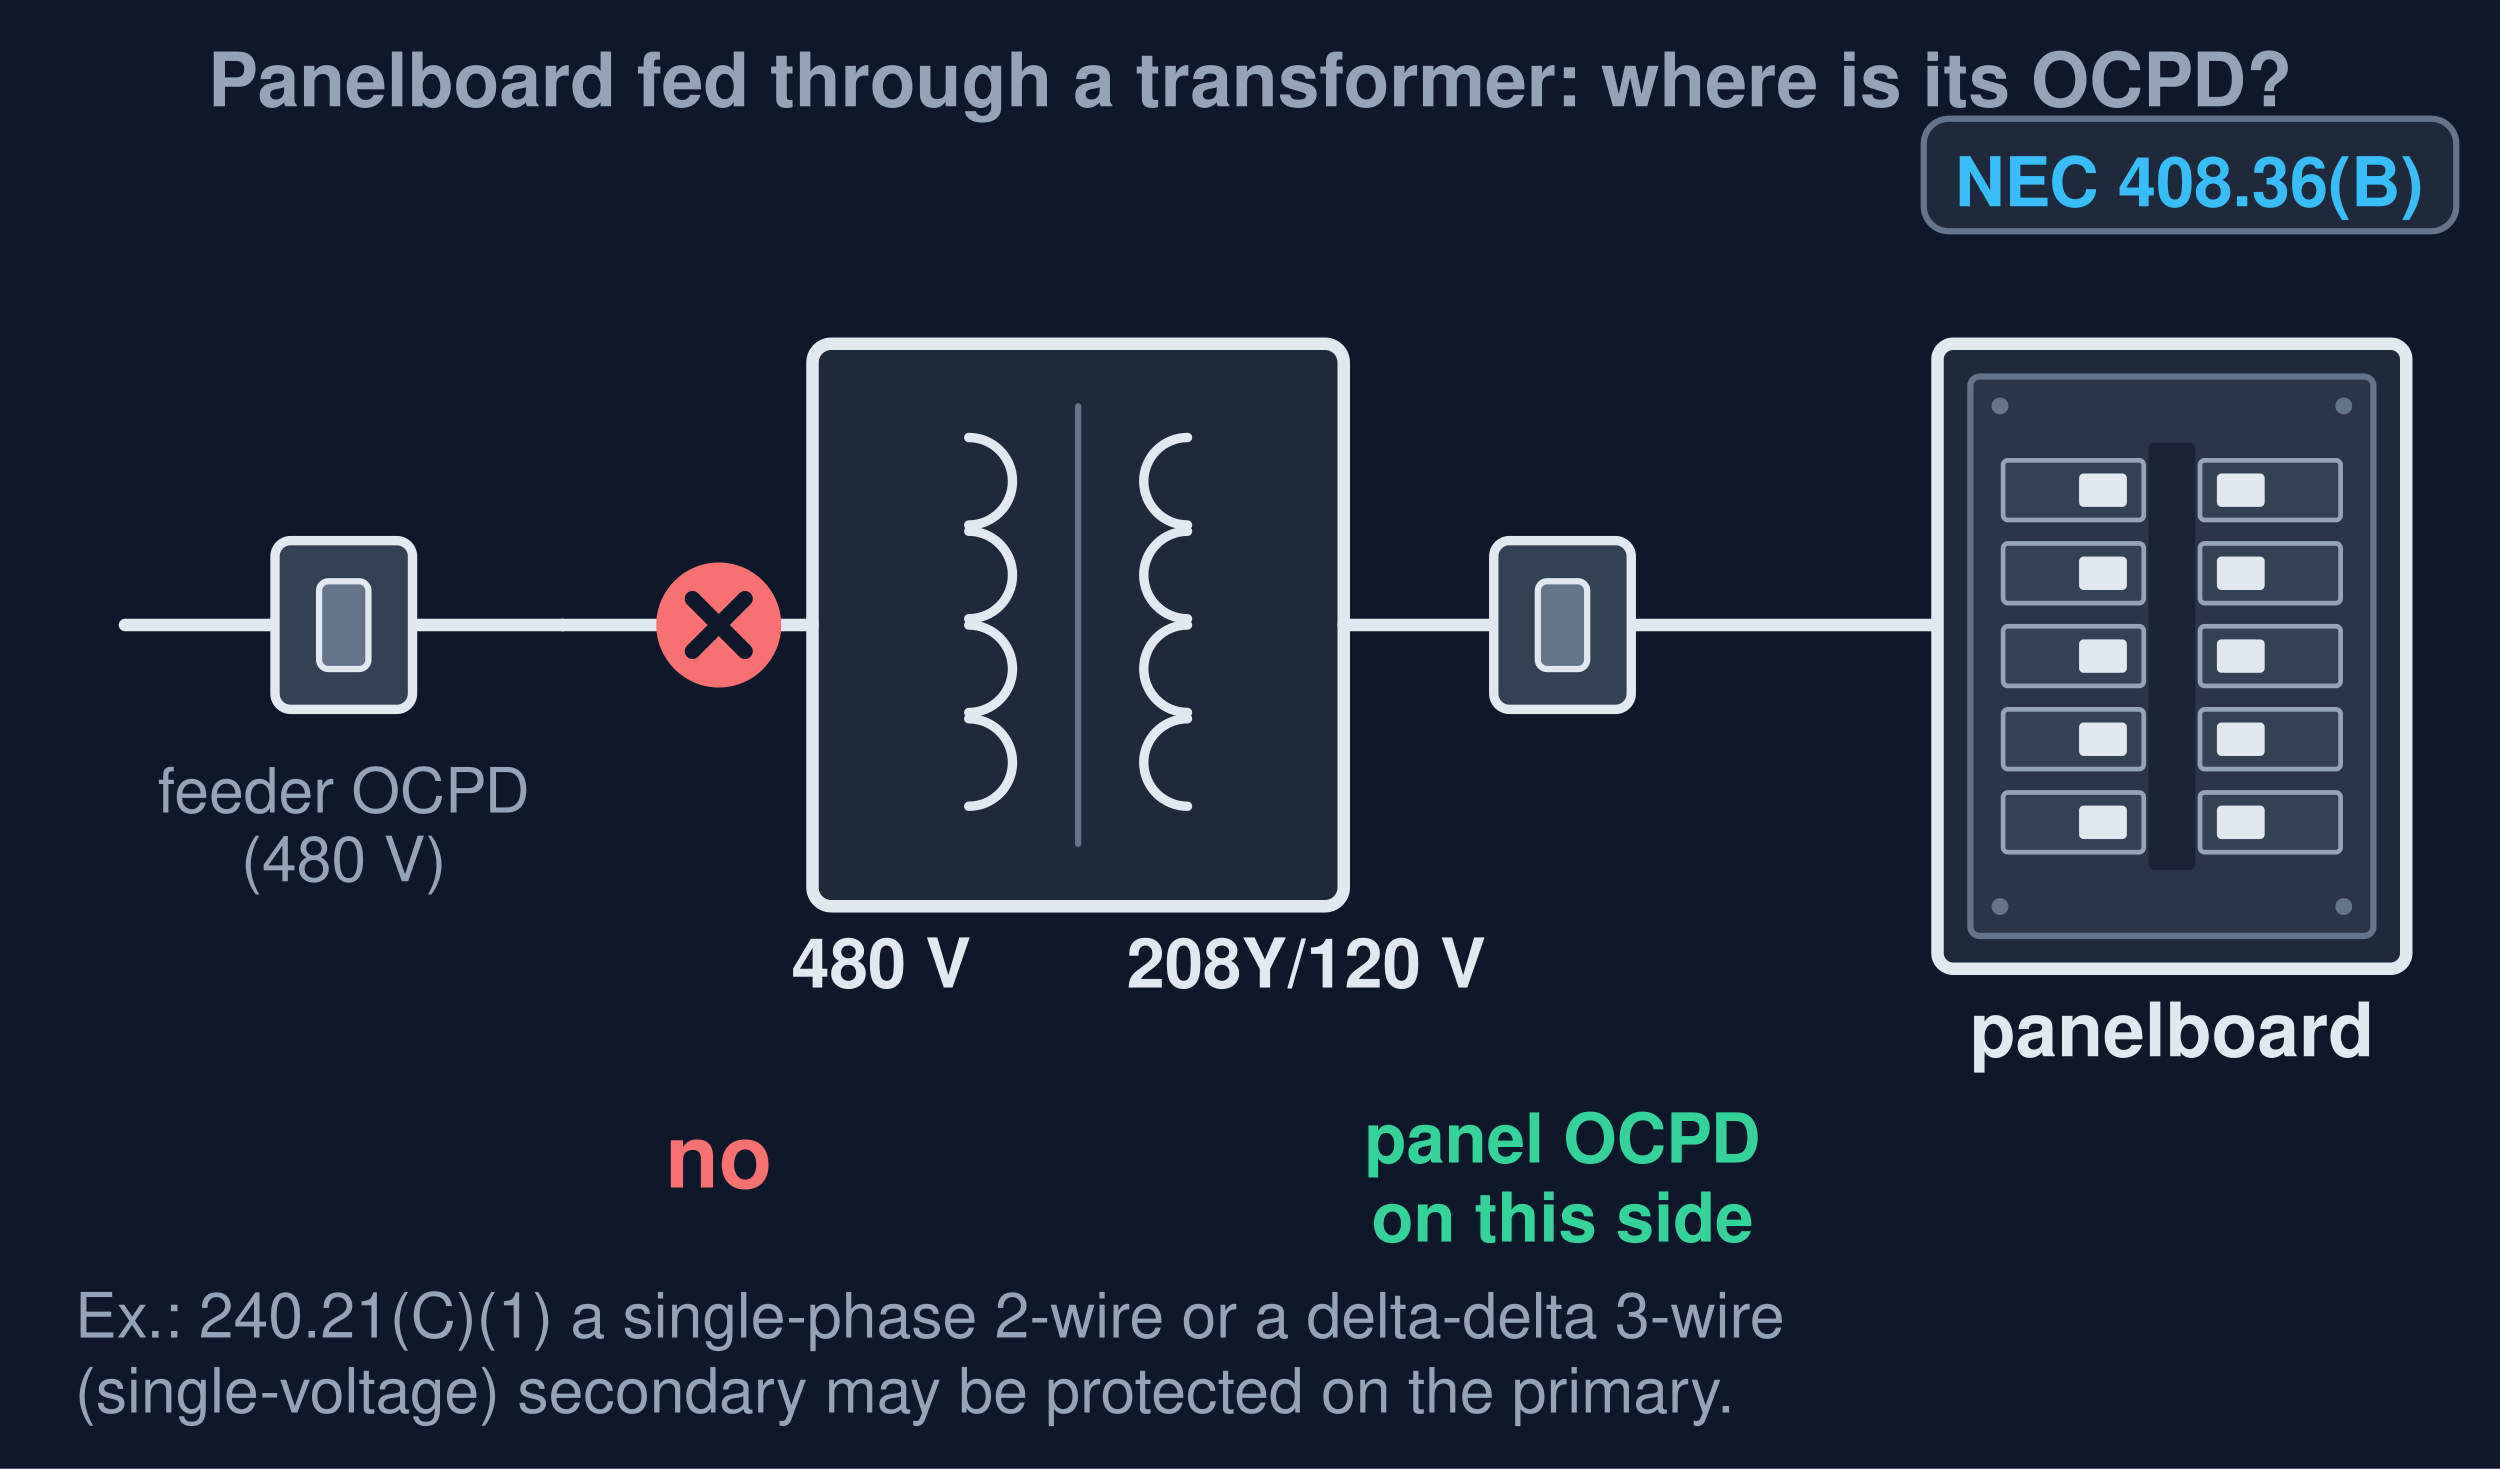
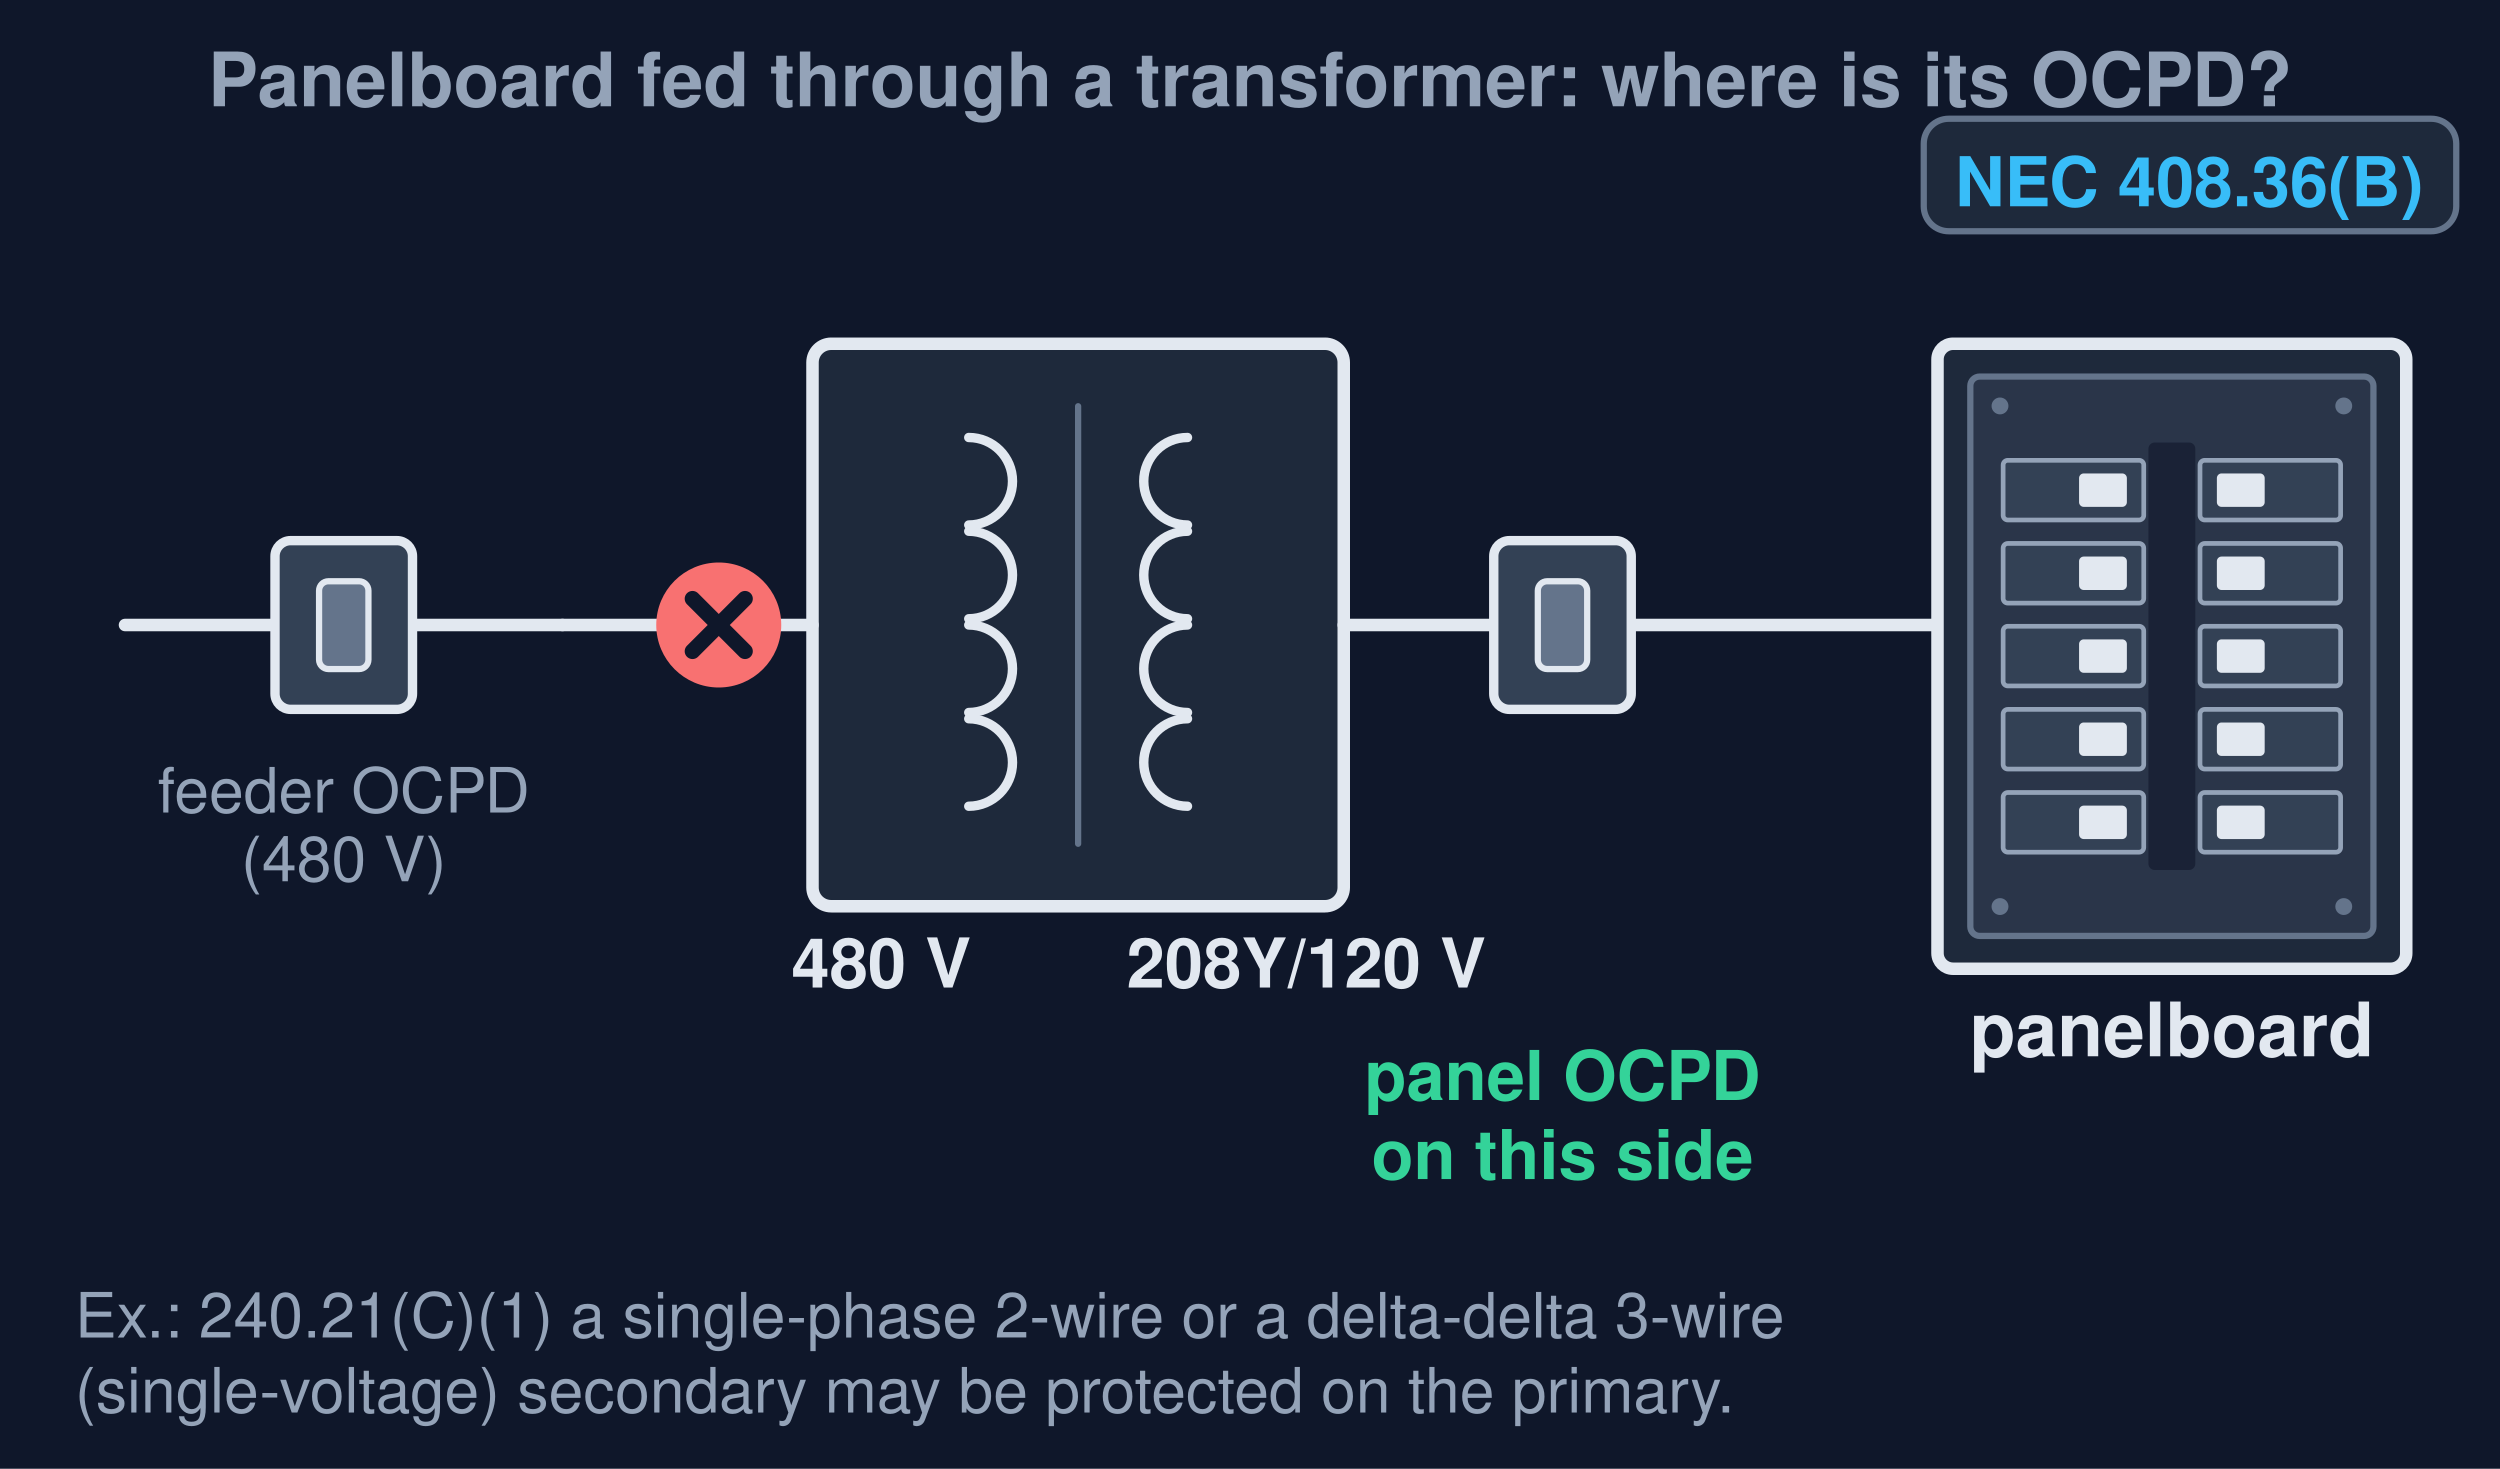
<svg xmlns="http://www.w3.org/2000/svg" width="800" height="470" viewBox="0 0 800 470">
  <rect x="0.0" y="0.0" width="800.0" height="470.0" rx="0" fill="#0f172a" fill-opacity="1.0" stroke="none" stroke-width="2" />
  <text x="400.0" y="34.0" font-family="Helvetica, Arial, sans-serif" font-size="24" font-weight="bold" fill="#94a3b8" text-anchor="middle">Panelboard fed through a transformer: where is its OCPD?</text>
  <line x1="40.0" y1="200.0" x2="180.0" y2="200.0" stroke="#e2e8f0" stroke-width="4" stroke-linecap="round" stroke-opacity="1.0" />
  <rect x="88.0" y="173.0" width="44.0" height="54.0" rx="5" fill="#334155" fill-opacity="1.0" stroke="#e2e8f0" stroke-width="3" />
  <rect x="102.1" y="186.0" width="15.8" height="28.1" rx="3" fill="#64748b" fill-opacity="1.0" stroke="#e2e8f0" stroke-width="2" />
  <text x="110.0" y="260.0" font-family="Helvetica, Arial, sans-serif" font-size="20" fill="#94a3b8" text-anchor="middle">feeder OCPD</text>
  <text x="110.0" y="282.0" font-family="Helvetica, Arial, sans-serif" font-size="20" fill="#94a3b8" text-anchor="middle">(480 V)</text>
  <line x1="180.0" y1="200.0" x2="230.0" y2="200.0" stroke="#e2e8f0" stroke-width="4" stroke-linecap="round" stroke-opacity="1.0" />
  <rect x="260.0" y="110.0" width="170.0" height="180.0" rx="6" fill="#1e293b" fill-opacity="1.0" stroke="#e2e8f0" stroke-width="4" />
  <path d="M 310 140 a 14 14 0 0 1 0 28" fill="none" stroke="#e2e8f0" stroke-width="3" stroke-linecap="round" stroke-linejoin="round" />
  <path d="M 380 140 a 14 14 0 0 0 0 28" fill="none" stroke="#e2e8f0" stroke-width="3" stroke-linecap="round" stroke-linejoin="round" />
  <path d="M 310 170 a 14 14 0 0 1 0 28" fill="none" stroke="#e2e8f0" stroke-width="3" stroke-linecap="round" stroke-linejoin="round" />
  <path d="M 380 170 a 14 14 0 0 0 0 28" fill="none" stroke="#e2e8f0" stroke-width="3" stroke-linecap="round" stroke-linejoin="round" />
  <path d="M 310 200 a 14 14 0 0 1 0 28" fill="none" stroke="#e2e8f0" stroke-width="3" stroke-linecap="round" stroke-linejoin="round" />
  <path d="M 380 200 a 14 14 0 0 0 0 28" fill="none" stroke="#e2e8f0" stroke-width="3" stroke-linecap="round" stroke-linejoin="round" />
  <path d="M 310 230 a 14 14 0 0 1 0 28" fill="none" stroke="#e2e8f0" stroke-width="3" stroke-linecap="round" stroke-linejoin="round" />
  <path d="M 380 230 a 14 14 0 0 0 0 28" fill="none" stroke="#e2e8f0" stroke-width="3" stroke-linecap="round" stroke-linejoin="round" />
  <line x1="345.0" y1="130.0" x2="345.0" y2="270.0" stroke="#64748b" stroke-width="2" stroke-linecap="round" stroke-opacity="1.0" />
  <text x="282.0" y="316.0" font-family="Helvetica, Arial, sans-serif" font-size="22" font-weight="bold" fill="#e2e8f0" text-anchor="middle">480 V</text>
  <text x="418.0" y="316.0" font-family="Helvetica, Arial, sans-serif" font-size="22" font-weight="bold" fill="#e2e8f0" text-anchor="middle">208Y/120 V</text>
  <line x1="230.0" y1="200.0" x2="260.0" y2="200.0" stroke="#e2e8f0" stroke-width="4" stroke-linecap="round" stroke-opacity="1.0" />
  <line x1="430.0" y1="200.0" x2="620.0" y2="200.0" stroke="#e2e8f0" stroke-width="4" stroke-linecap="round" stroke-opacity="1.0" />
  <circle cx="230.0" cy="200.0" r="20" fill="#f87171" stroke="none" stroke-width="2" />
  <line x1="221.6" y1="191.6" x2="238.4" y2="208.4" stroke="#0f172a" stroke-width="5" stroke-linecap="round" stroke-opacity="1.0" />
  <line x1="221.6" y1="208.4" x2="238.4" y2="191.6" stroke="#0f172a" stroke-width="5" stroke-linecap="round" stroke-opacity="1.0" />
  <rect x="478.0" y="173.0" width="44.0" height="54.0" rx="5" fill="#334155" fill-opacity="1.0" stroke="#e2e8f0" stroke-width="3" />
  <rect x="492.1" y="186.0" width="15.8" height="28.1" rx="3" fill="#64748b" fill-opacity="1.0" stroke="#e2e8f0" stroke-width="2" />
-   <text x="230.0" y="380.0" font-family="Helvetica, Arial, sans-serif" font-size="28" font-weight="bold" fill="#f87171" text-anchor="middle">no</text>
-   <text x="500.0" y="372.0" font-family="Helvetica, Arial, sans-serif" font-size="22" font-weight="bold" fill="#34d399" text-anchor="middle">panel OCPD</text>
-   <text x="500.0" y="397.3" font-family="Helvetica, Arial, sans-serif" font-size="22" font-weight="bold" fill="#34d399" text-anchor="middle">on this side</text>
+   <text x="500.0" y="352.0" font-family="Helvetica, Arial, sans-serif" font-size="22" font-weight="bold" fill="#34d399" text-anchor="middle">panel OCPD</text>
+   <text x="500.0" y="377.3" font-family="Helvetica, Arial, sans-serif" font-size="22" font-weight="bold" fill="#34d399" text-anchor="middle">on this side</text>
  <rect x="620.0" y="110.0" width="150.0" height="200.0" rx="5" fill="#1e293b" fill-opacity="1.0" stroke="#e2e8f0" stroke-width="4" />
  <rect x="630.5" y="120.5" width="129.0" height="179.0" rx="3" fill="#334155" fill-opacity="0.55" stroke="#64748b" stroke-width="2" />
  <circle cx="640.0" cy="129.9" r="2.7" fill="#64748b" stroke="none" stroke-width="2" />
  <circle cx="750.0" cy="129.9" r="2.7" fill="#64748b" stroke="none" stroke-width="2" />
  <circle cx="640.0" cy="290.1" r="2.7" fill="#64748b" stroke="none" stroke-width="2" />
  <circle cx="750.0" cy="290.1" r="2.7" fill="#64748b" stroke="none" stroke-width="2" />
  <rect x="687.5" y="141.6" width="15.0" height="136.8" rx="2" fill="#0f172a" fill-opacity="0.6" stroke="none" stroke-width="2" />
  <rect x="641.0" y="147.3" width="45.0" height="19.1" rx="1.5" fill="#334155" fill-opacity="1.0" stroke="#94a3b8" stroke-width="1.5" />
  <rect x="665.3" y="151.5" width="15.3" height="10.7" rx="1.5" fill="#e2e8f0" fill-opacity="1.0" stroke="none" stroke-width="2" />
  <rect x="704.0" y="147.3" width="45.0" height="19.1" rx="1.5" fill="#334155" fill-opacity="1.0" stroke="#94a3b8" stroke-width="1.5" />
  <rect x="709.4" y="151.5" width="15.3" height="10.7" rx="1.5" fill="#e2e8f0" fill-opacity="1.0" stroke="none" stroke-width="2" />
  <rect x="641.0" y="173.9" width="45.0" height="19.1" rx="1.5" fill="#334155" fill-opacity="1.0" stroke="#94a3b8" stroke-width="1.5" />
  <rect x="665.3" y="178.1" width="15.3" height="10.7" rx="1.5" fill="#e2e8f0" fill-opacity="1.0" stroke="none" stroke-width="2" />
  <rect x="704.0" y="173.9" width="45.0" height="19.1" rx="1.5" fill="#334155" fill-opacity="1.0" stroke="#94a3b8" stroke-width="1.5" />
  <rect x="709.4" y="178.1" width="15.3" height="10.7" rx="1.5" fill="#e2e8f0" fill-opacity="1.0" stroke="none" stroke-width="2" />
  <rect x="641.0" y="200.4" width="45.0" height="19.1" rx="1.5" fill="#334155" fill-opacity="1.0" stroke="#94a3b8" stroke-width="1.5" />
  <rect x="665.3" y="204.6" width="15.3" height="10.7" rx="1.5" fill="#e2e8f0" fill-opacity="1.0" stroke="none" stroke-width="2" />
  <rect x="704.0" y="200.4" width="45.0" height="19.1" rx="1.5" fill="#334155" fill-opacity="1.0" stroke="#94a3b8" stroke-width="1.5" />
  <rect x="709.4" y="204.6" width="15.3" height="10.7" rx="1.5" fill="#e2e8f0" fill-opacity="1.0" stroke="none" stroke-width="2" />
  <rect x="641.0" y="227.0" width="45.0" height="19.1" rx="1.5" fill="#334155" fill-opacity="1.0" stroke="#94a3b8" stroke-width="1.5" />
  <rect x="665.3" y="231.2" width="15.3" height="10.7" rx="1.5" fill="#e2e8f0" fill-opacity="1.0" stroke="none" stroke-width="2" />
  <rect x="704.0" y="227.0" width="45.0" height="19.1" rx="1.5" fill="#334155" fill-opacity="1.0" stroke="#94a3b8" stroke-width="1.5" />
  <rect x="709.4" y="231.2" width="15.3" height="10.7" rx="1.5" fill="#e2e8f0" fill-opacity="1.0" stroke="none" stroke-width="2" />
  <rect x="641.0" y="253.6" width="45.0" height="19.1" rx="1.5" fill="#334155" fill-opacity="1.0" stroke="#94a3b8" stroke-width="1.5" />
  <rect x="665.3" y="257.8" width="15.3" height="10.7" rx="1.5" fill="#e2e8f0" fill-opacity="1.0" stroke="none" stroke-width="2" />
  <rect x="704.0" y="253.6" width="45.0" height="19.1" rx="1.5" fill="#334155" fill-opacity="1.0" stroke="#94a3b8" stroke-width="1.5" />
  <rect x="709.4" y="257.8" width="15.3" height="10.7" rx="1.5" fill="#e2e8f0" fill-opacity="1.0" stroke="none" stroke-width="2" />
  <text x="695.0" y="338.0" font-family="Helvetica, Arial, sans-serif" font-size="24" font-weight="bold" fill="#e2e8f0" text-anchor="middle">panelboard</text>
  <text x="24.0" y="428.0" font-family="Helvetica, Arial, sans-serif" font-size="20" fill="#94a3b8" text-anchor="start">Ex.: 240.21(C)(1) a single-phase 2-wire or a delta-delta 3-wire</text>
  <text x="24.0" y="452.0" font-family="Helvetica, Arial, sans-serif" font-size="20" fill="#94a3b8" text-anchor="start">(single-voltage) secondary may be protected on the primary.</text>
  <rect x="615.6" y="38.0" width="170.4" height="36.0" rx="8" fill="#1e293b" fill-opacity="1.0" stroke="#64748b" stroke-width="2" />
  <text x="625.6" y="66.0" font-family="Helvetica, Arial, sans-serif" font-size="22" font-weight="bold" fill="#38bdf8" text-anchor="start">NEC 408.36(B)</text>
</svg>
